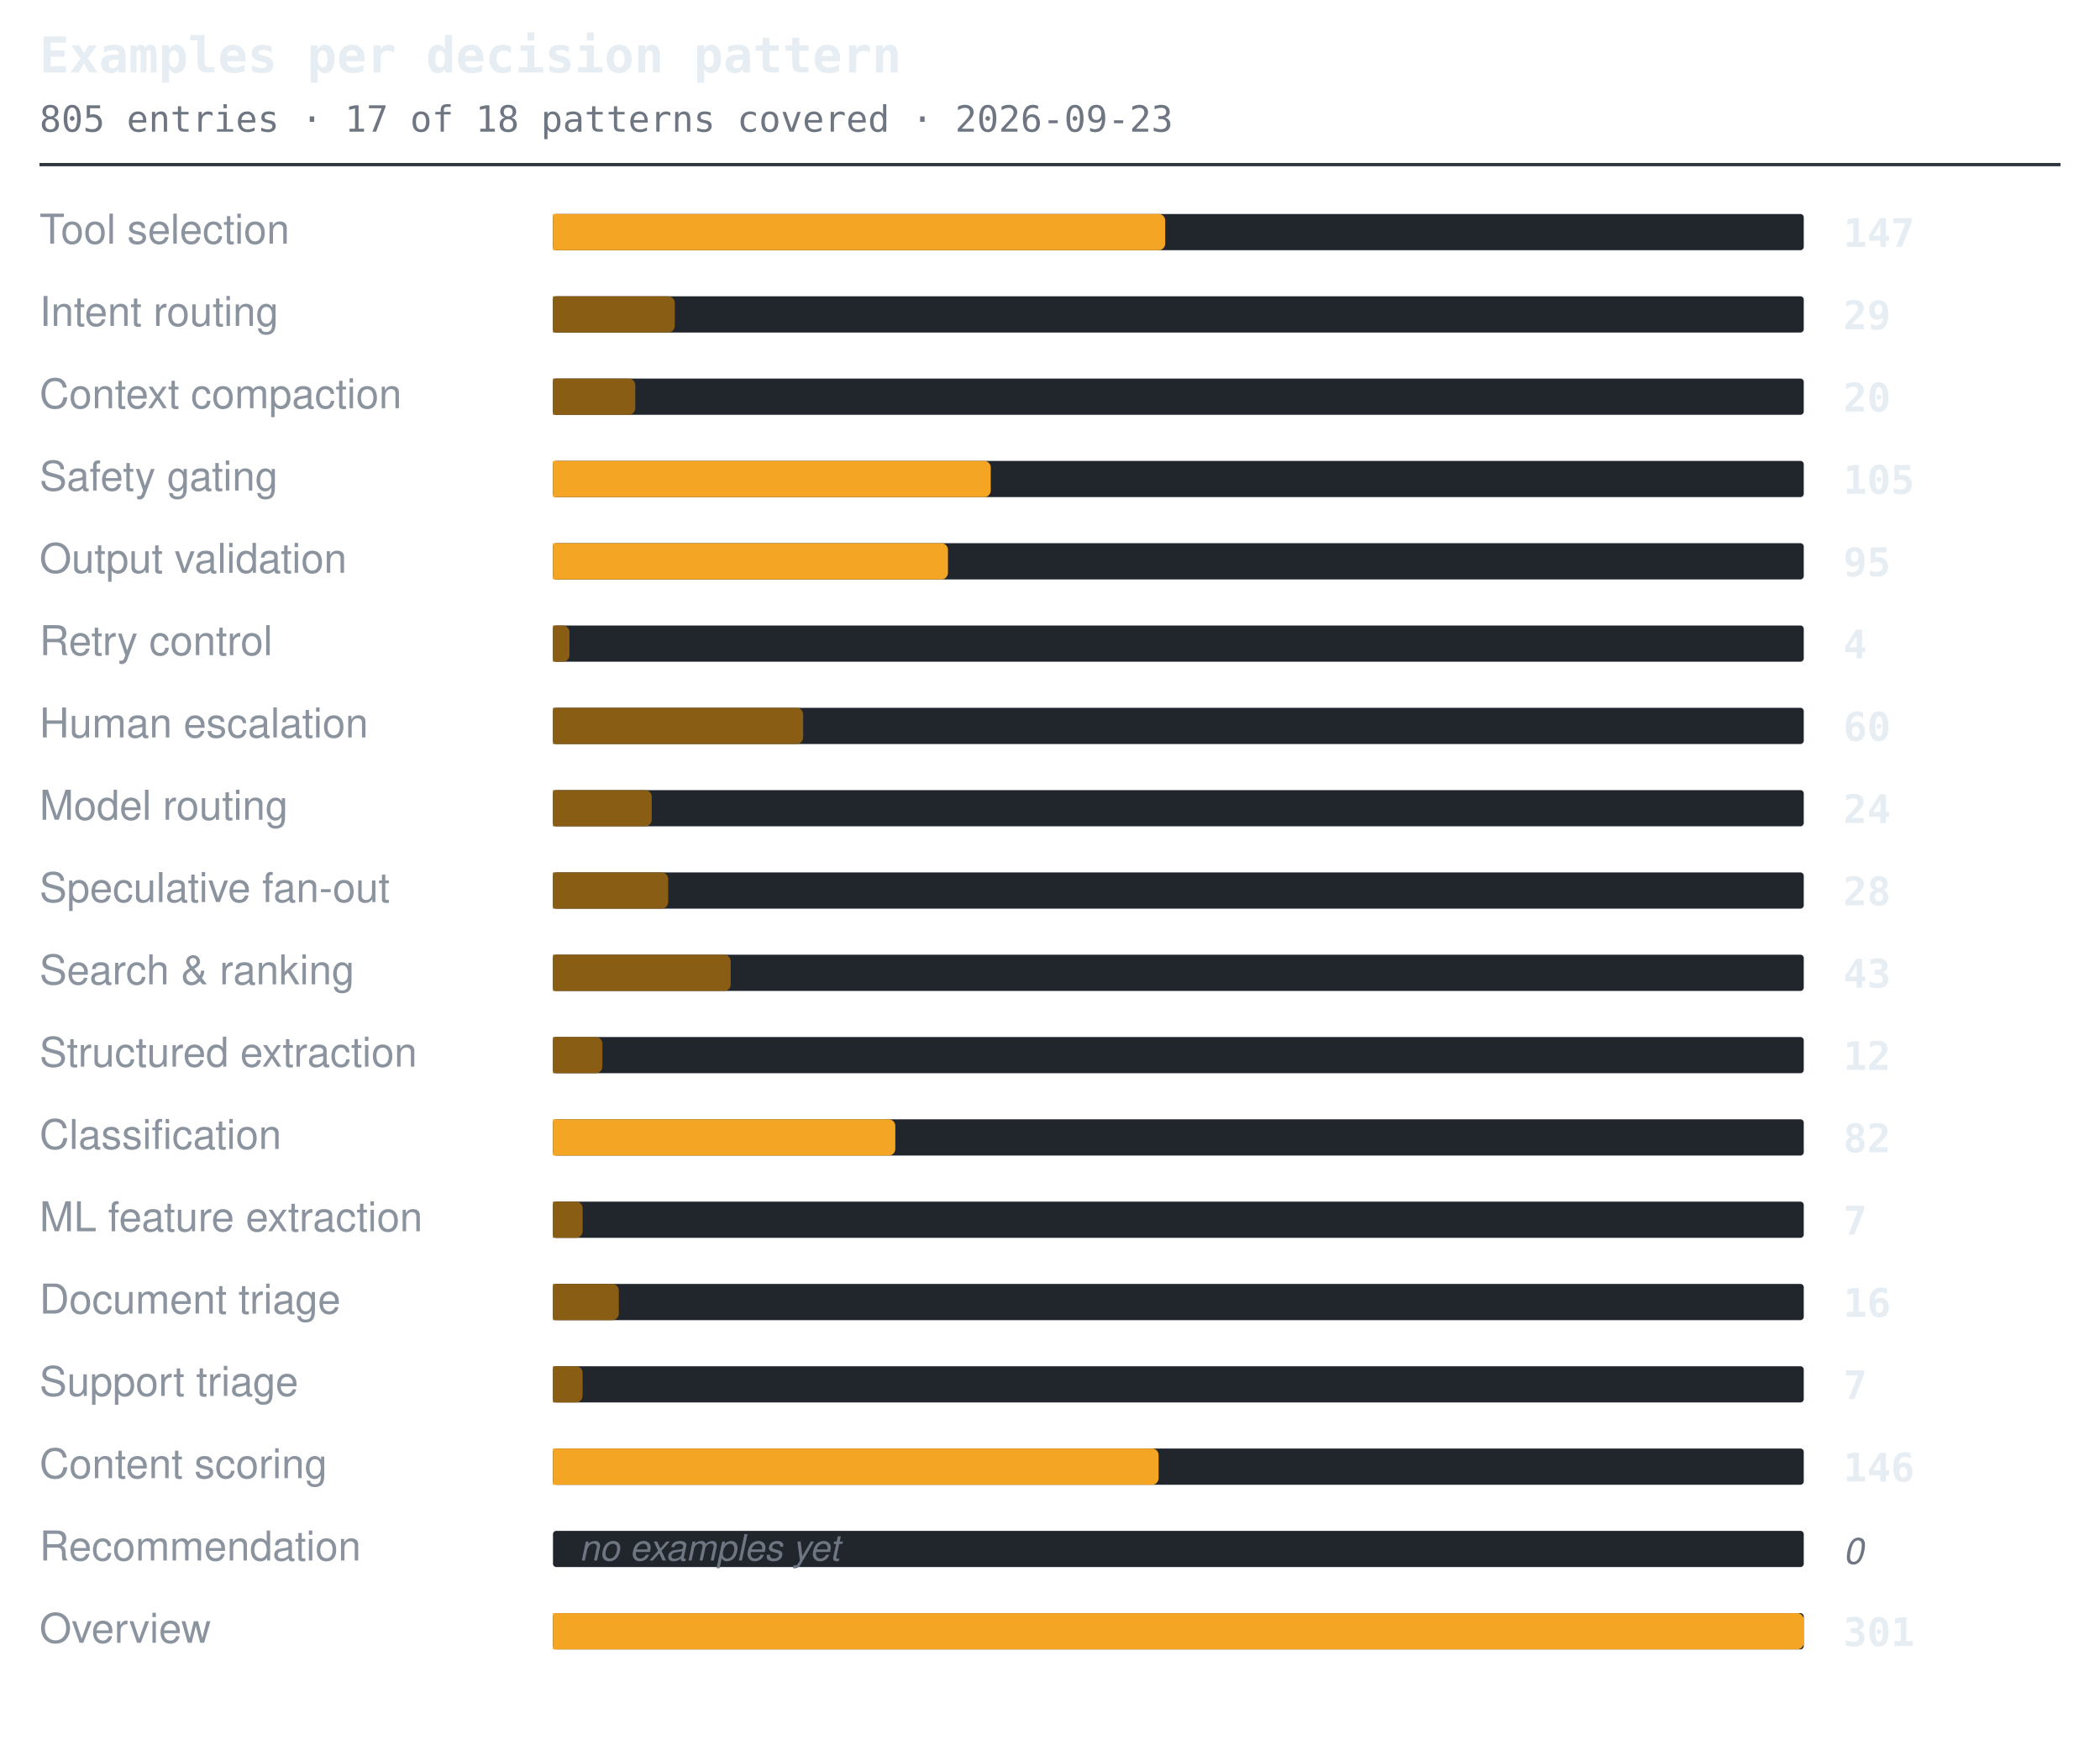
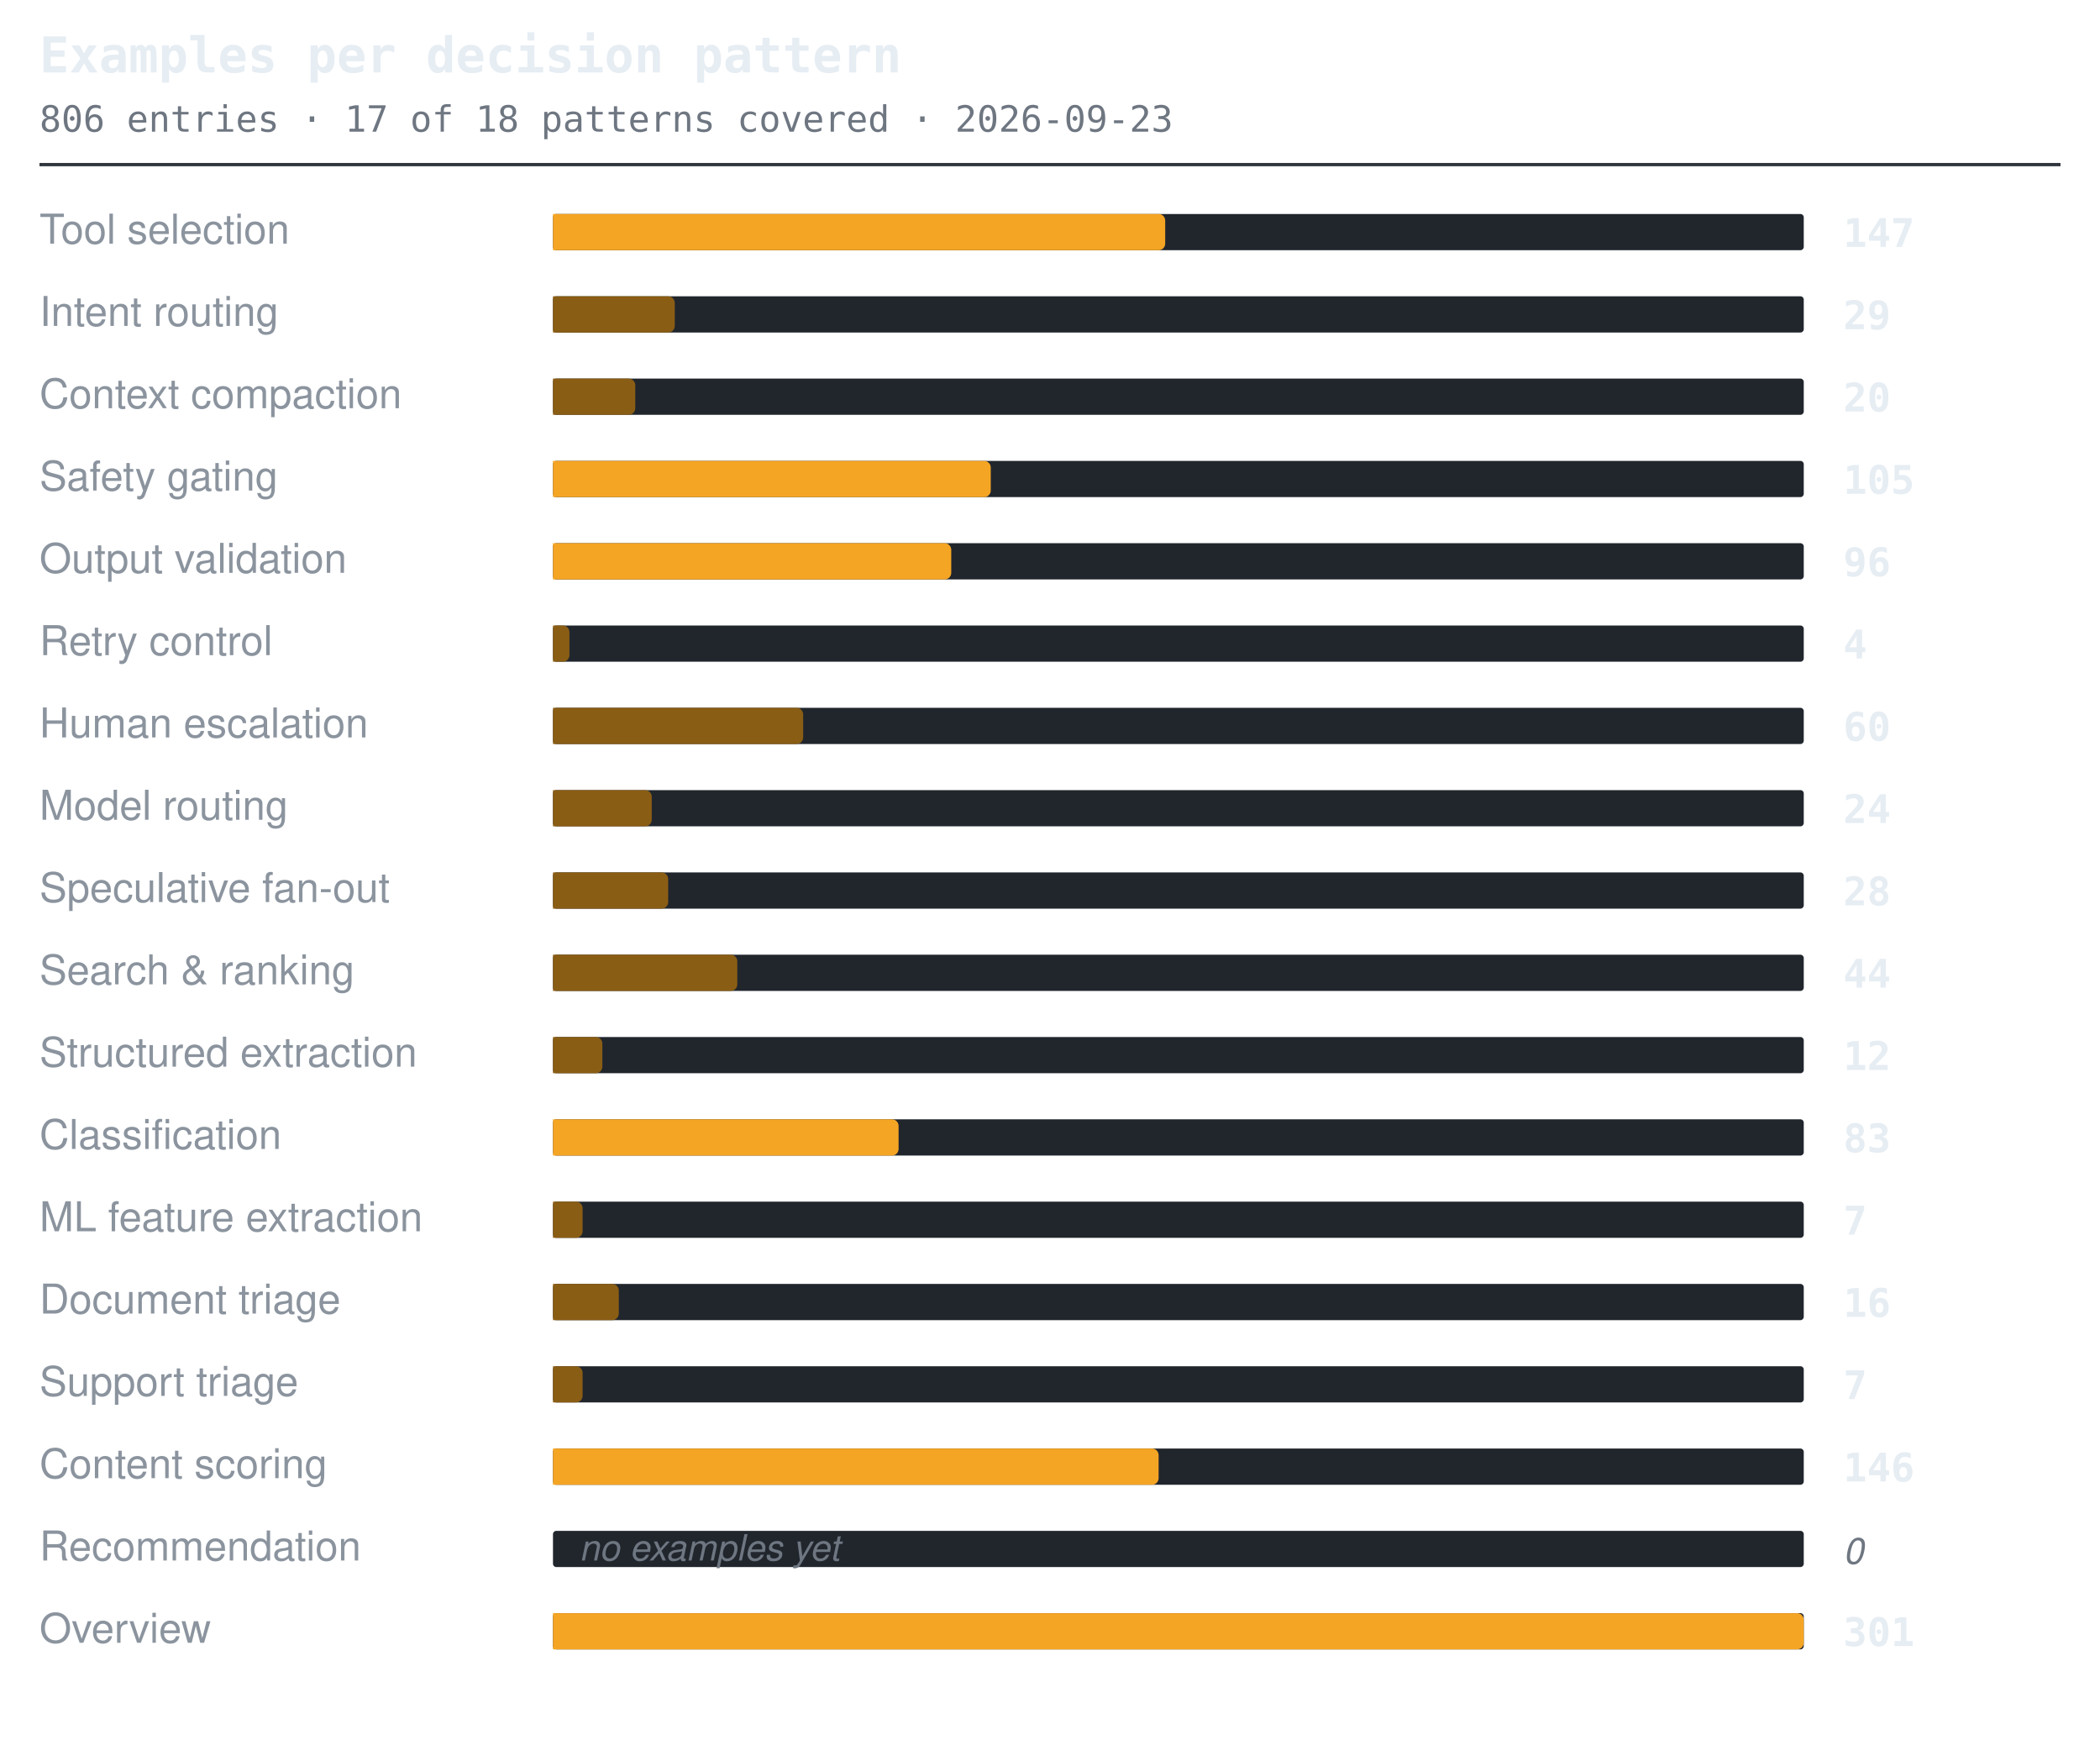
<svg xmlns="http://www.w3.org/2000/svg" width="638" height="530" viewBox="0 0 638 530" role="img" aria-label="Examples per decision pattern">
  <style>.t{font:600 15px ui-monospace,SFMono-Regular,'SF Mono',Menlo,Consolas,monospace;fill:#e6edf3}.s{font:11px ui-monospace,SFMono-Regular,'SF Mono',Menlo,Consolas,monospace;fill:#6e7681}.l{font:12.5px -apple-system,BlinkMacSystemFont,'Segoe UI',Helvetica,Arial,sans-serif;fill:#8b949e}.n{font:600 12px ui-monospace,SFMono-Regular,'SF Mono',Menlo,Consolas,monospace;fill:#e6edf3}.g{font:italic 11px -apple-system,BlinkMacSystemFont,'Segoe UI',Helvetica,Arial,sans-serif;fill:#6e7681}</style>
  <text x="12" y="22" class="t">Examples per decision pattern</text>
-   <text x="12" y="40" class="s">805 entries · 17 of 18 patterns covered · 2026-09-23</text>
+   <text x="12" y="40" class="s">806 entries · 17 of 18 patterns covered · 2026-09-23</text>
  <line x1="12" y1="50" x2="626" y2="50" stroke="#30363d" stroke-width="1" />
  <text x="12" y="74" class="l">Tool selection</text>
  <rect x="168" y="65" width="380" height="11" rx="1" fill="#21262d" />
  <path d="M168 65h184a2 2 0 0 1 2 2v7a2 2 0 0 1-2 2h-184z" fill="#f5a524" />
  <text x="560" y="75" class="n">147</text>
  <text x="12" y="99" class="l">Intent routing</text>
  <rect x="168" y="90" width="380" height="11" rx="1" fill="#21262d" />
  <path d="M168 90h35a2 2 0 0 1 2 2v7a2 2 0 0 1-2 2h-35z" fill="#8a5d14" />
  <text x="560" y="100" class="n">29</text>
  <text x="12" y="124" class="l">Context compaction</text>
  <rect x="168" y="115" width="380" height="11" rx="1" fill="#21262d" />
  <path d="M168 115h23a2 2 0 0 1 2 2v7a2 2 0 0 1-2 2h-23z" fill="#8a5d14" />
  <text x="560" y="125" class="n">20</text>
  <text x="12" y="149" class="l">Safety gating</text>
  <rect x="168" y="140" width="380" height="11" rx="1" fill="#21262d" />
  <path d="M168 140h131a2 2 0 0 1 2 2v7a2 2 0 0 1-2 2h-131z" fill="#f5a524" />
  <text x="560" y="150" class="n">105</text>
  <text x="12" y="174" class="l">Output validation</text>
  <rect x="168" y="165" width="380" height="11" rx="1" fill="#21262d" />
-   <path d="M168 165h118a2 2 0 0 1 2 2v7a2 2 0 0 1-2 2h-118z" fill="#f5a524" />
-   <text x="560" y="175" class="n">95</text>
+   <path d="M168 165h119a2 2 0 0 1 2 2v7a2 2 0 0 1-2 2h-119z" fill="#f5a524" />
+   <text x="560" y="175" class="n">96</text>
  <text x="12" y="199" class="l">Retry control</text>
  <rect x="168" y="190" width="380" height="11" rx="1" fill="#21262d" />
  <path d="M168 190h3a2 2 0 0 1 2 2v7a2 2 0 0 1-2 2h-3z" fill="#8a5d14" />
  <text x="560" y="200" class="n">4</text>
  <text x="12" y="224" class="l">Human escalation</text>
  <rect x="168" y="215" width="380" height="11" rx="1" fill="#21262d" />
  <path d="M168 215h74a2 2 0 0 1 2 2v7a2 2 0 0 1-2 2h-74z" fill="#8a5d14" />
  <text x="560" y="225" class="n">60</text>
  <text x="12" y="249" class="l">Model routing</text>
  <rect x="168" y="240" width="380" height="11" rx="1" fill="#21262d" />
  <path d="M168 240h28a2 2 0 0 1 2 2v7a2 2 0 0 1-2 2h-28z" fill="#8a5d14" />
  <text x="560" y="250" class="n">24</text>
  <text x="12" y="274" class="l">Speculative fan-out</text>
  <rect x="168" y="265" width="380" height="11" rx="1" fill="#21262d" />
  <path d="M168 265h33a2 2 0 0 1 2 2v7a2 2 0 0 1-2 2h-33z" fill="#8a5d14" />
  <text x="560" y="275" class="n">28</text>
  <text x="12" y="299" class="l">Search &amp; ranking</text>
  <rect x="168" y="290" width="380" height="11" rx="1" fill="#21262d" />
-   <path d="M168 290h52a2 2 0 0 1 2 2v7a2 2 0 0 1-2 2h-52z" fill="#8a5d14" />
-   <text x="560" y="300" class="n">43</text>
+   <path d="M168 290h54a2 2 0 0 1 2 2v7a2 2 0 0 1-2 2h-54z" fill="#8a5d14" />
+   <text x="560" y="300" class="n">44</text>
  <text x="12" y="324" class="l">Structured extraction</text>
  <rect x="168" y="315" width="380" height="11" rx="1" fill="#21262d" />
  <path d="M168 315h13a2 2 0 0 1 2 2v7a2 2 0 0 1-2 2h-13z" fill="#8a5d14" />
  <text x="560" y="325" class="n">12</text>
  <text x="12" y="349" class="l">Classification</text>
  <rect x="168" y="340" width="380" height="11" rx="1" fill="#21262d" />
-   <path d="M168 340h102a2 2 0 0 1 2 2v7a2 2 0 0 1-2 2h-102z" fill="#f5a524" />
-   <text x="560" y="350" class="n">82</text>
+   <path d="M168 340h103a2 2 0 0 1 2 2v7a2 2 0 0 1-2 2h-103z" fill="#f5a524" />
+   <text x="560" y="350" class="n">83</text>
  <text x="12" y="374" class="l">ML feature extraction</text>
  <rect x="168" y="365" width="380" height="11" rx="1" fill="#21262d" />
  <path d="M168 365h7a2 2 0 0 1 2 2v7a2 2 0 0 1-2 2h-7z" fill="#8a5d14" />
  <text x="560" y="375" class="n">7</text>
  <text x="12" y="399" class="l">Document triage</text>
  <rect x="168" y="390" width="380" height="11" rx="1" fill="#21262d" />
  <path d="M168 390h18a2 2 0 0 1 2 2v7a2 2 0 0 1-2 2h-18z" fill="#8a5d14" />
  <text x="560" y="400" class="n">16</text>
  <text x="12" y="424" class="l">Support triage</text>
  <rect x="168" y="415" width="380" height="11" rx="1" fill="#21262d" />
  <path d="M168 415h7a2 2 0 0 1 2 2v7a2 2 0 0 1-2 2h-7z" fill="#8a5d14" />
  <text x="560" y="425" class="n">7</text>
  <text x="12" y="449" class="l">Content scoring</text>
  <rect x="168" y="440" width="380" height="11" rx="1" fill="#21262d" />
  <path d="M168 440h182a2 2 0 0 1 2 2v7a2 2 0 0 1-2 2h-182z" fill="#f5a524" />
  <text x="560" y="450" class="n">146</text>
  <text x="12" y="474" class="l">Recommendation</text>
  <rect x="168" y="465" width="380" height="11" rx="1" fill="#21262d" />
  <text x="176" y="474" class="g">no examples yet</text>
  <text x="560" y="475" class="g">0</text>
  <text x="12" y="499" class="l">Overview</text>
  <rect x="168" y="490" width="380" height="11" rx="1" fill="#21262d" />
  <path d="M168 490h378a2 2 0 0 1 2 2v7a2 2 0 0 1-2 2h-378z" fill="#f5a524" />
  <text x="560" y="500" class="n">301</text>
</svg>
